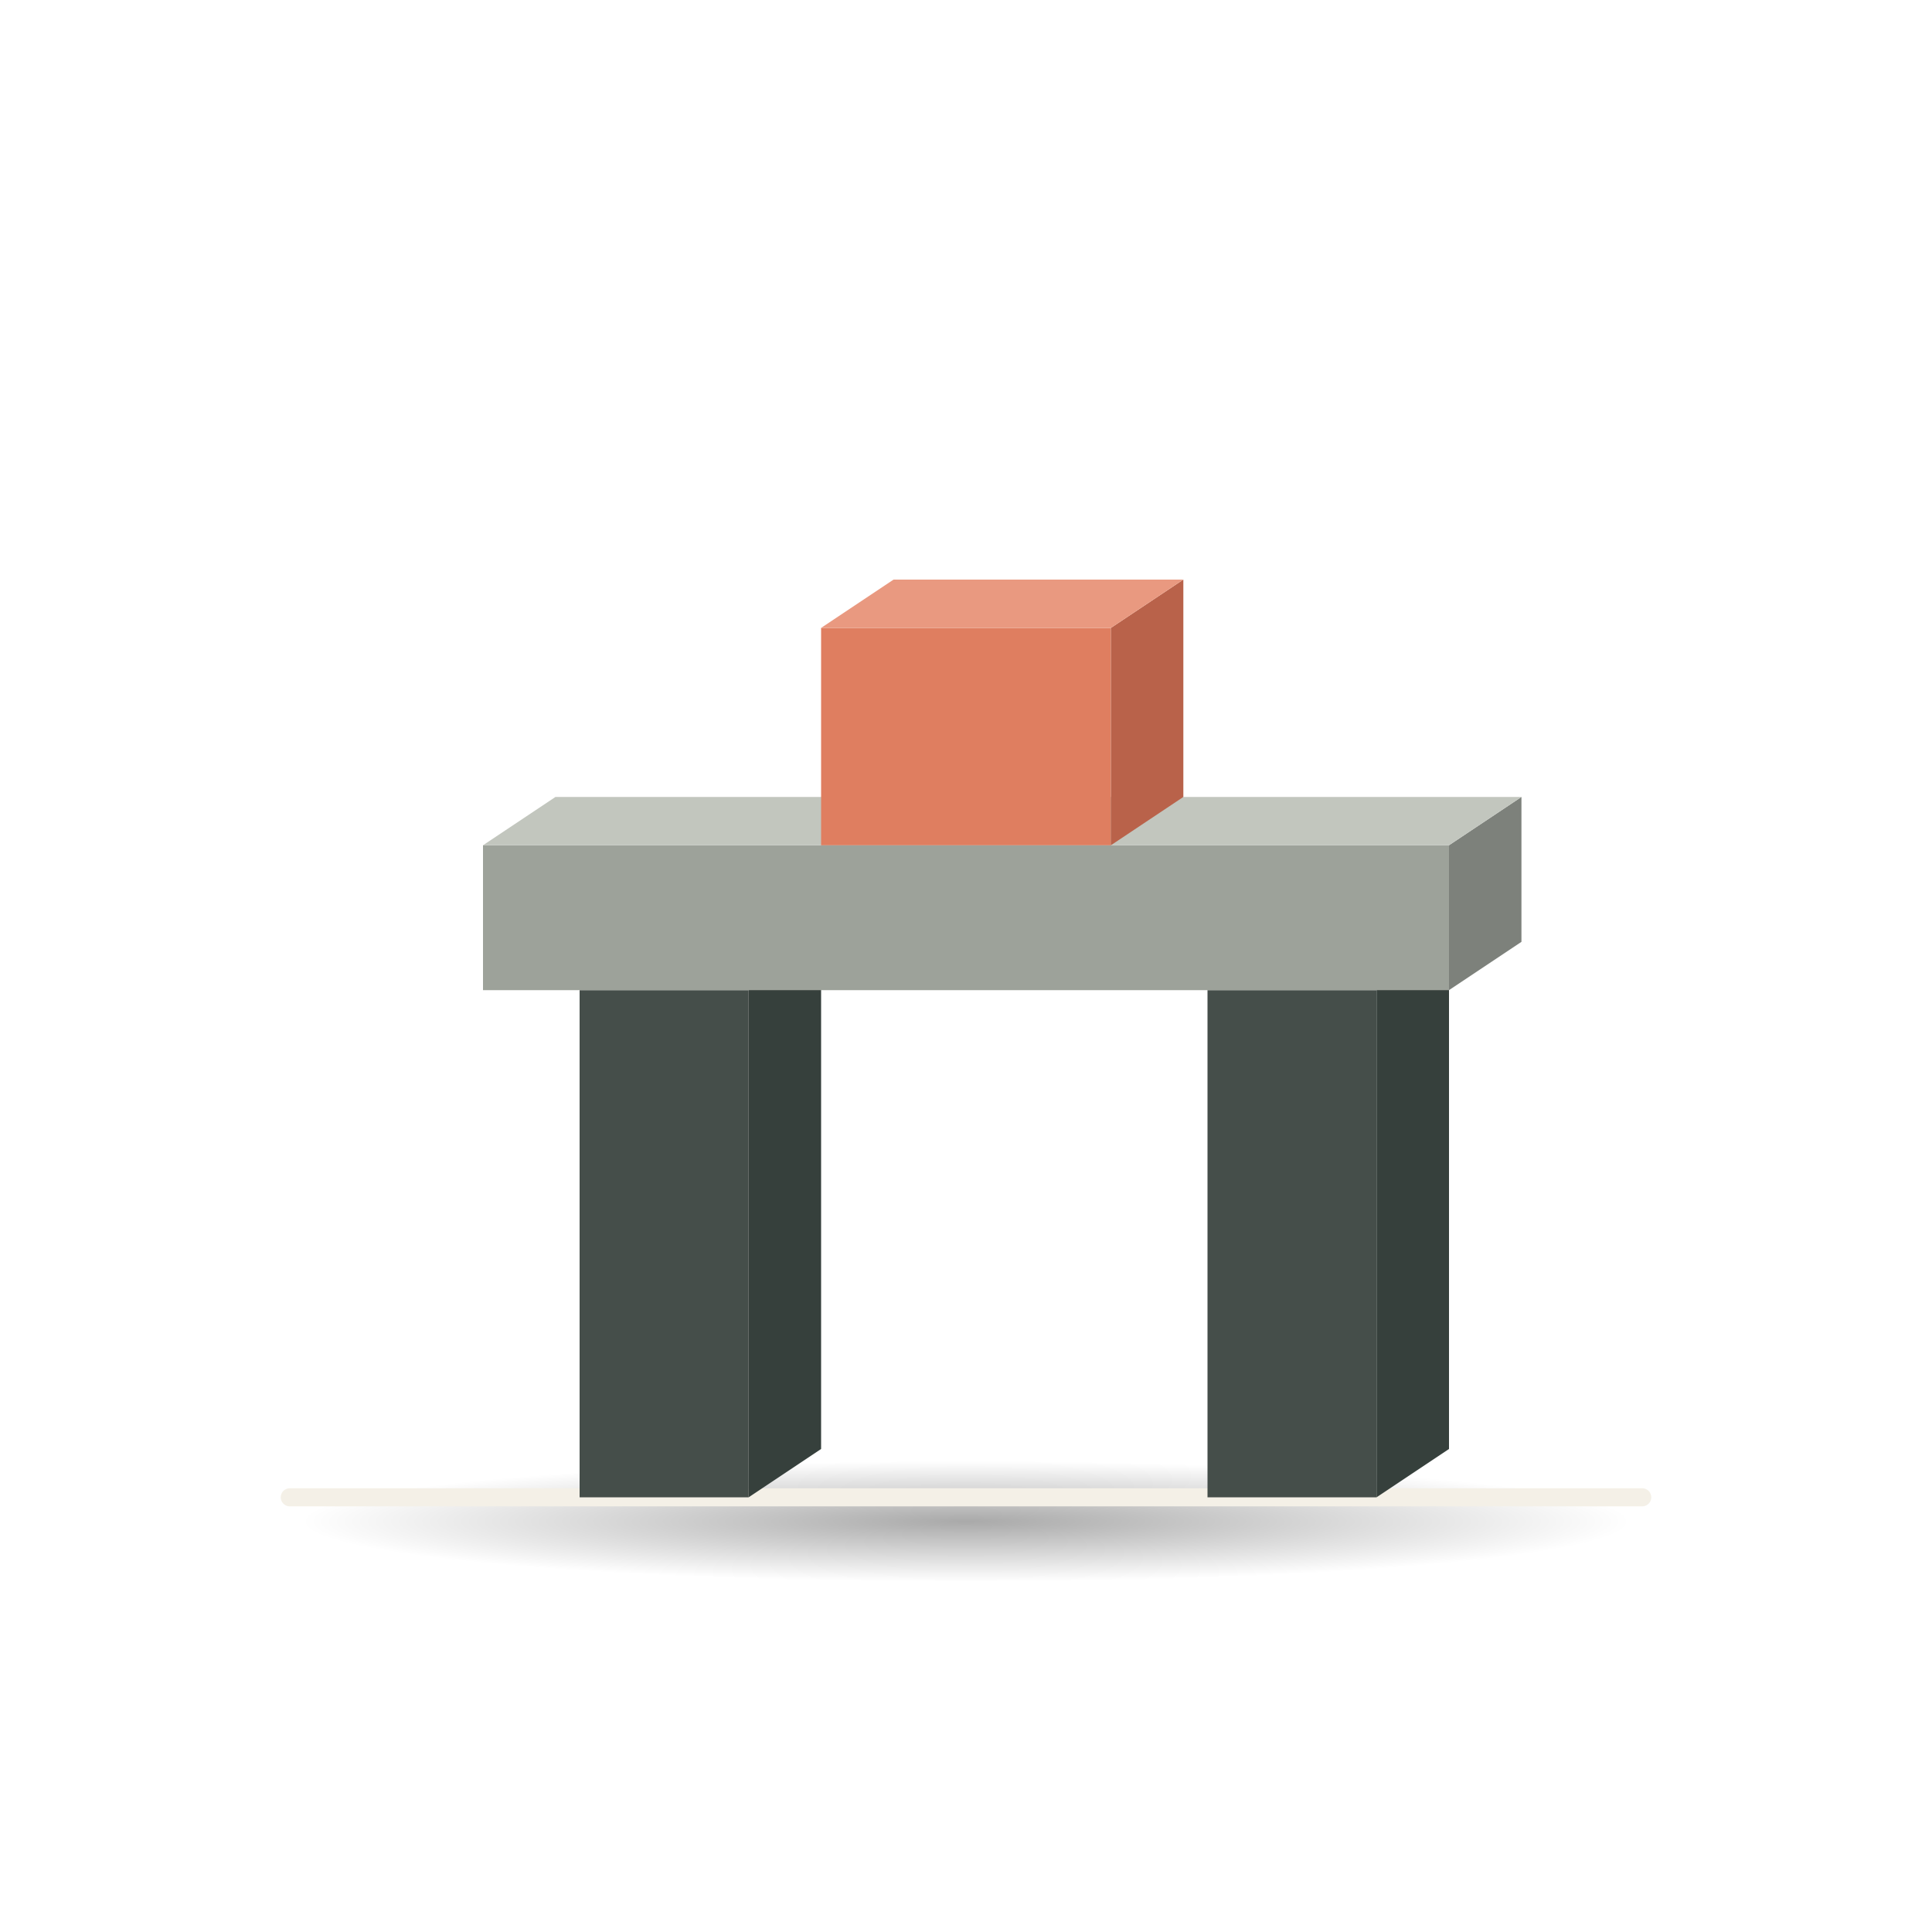
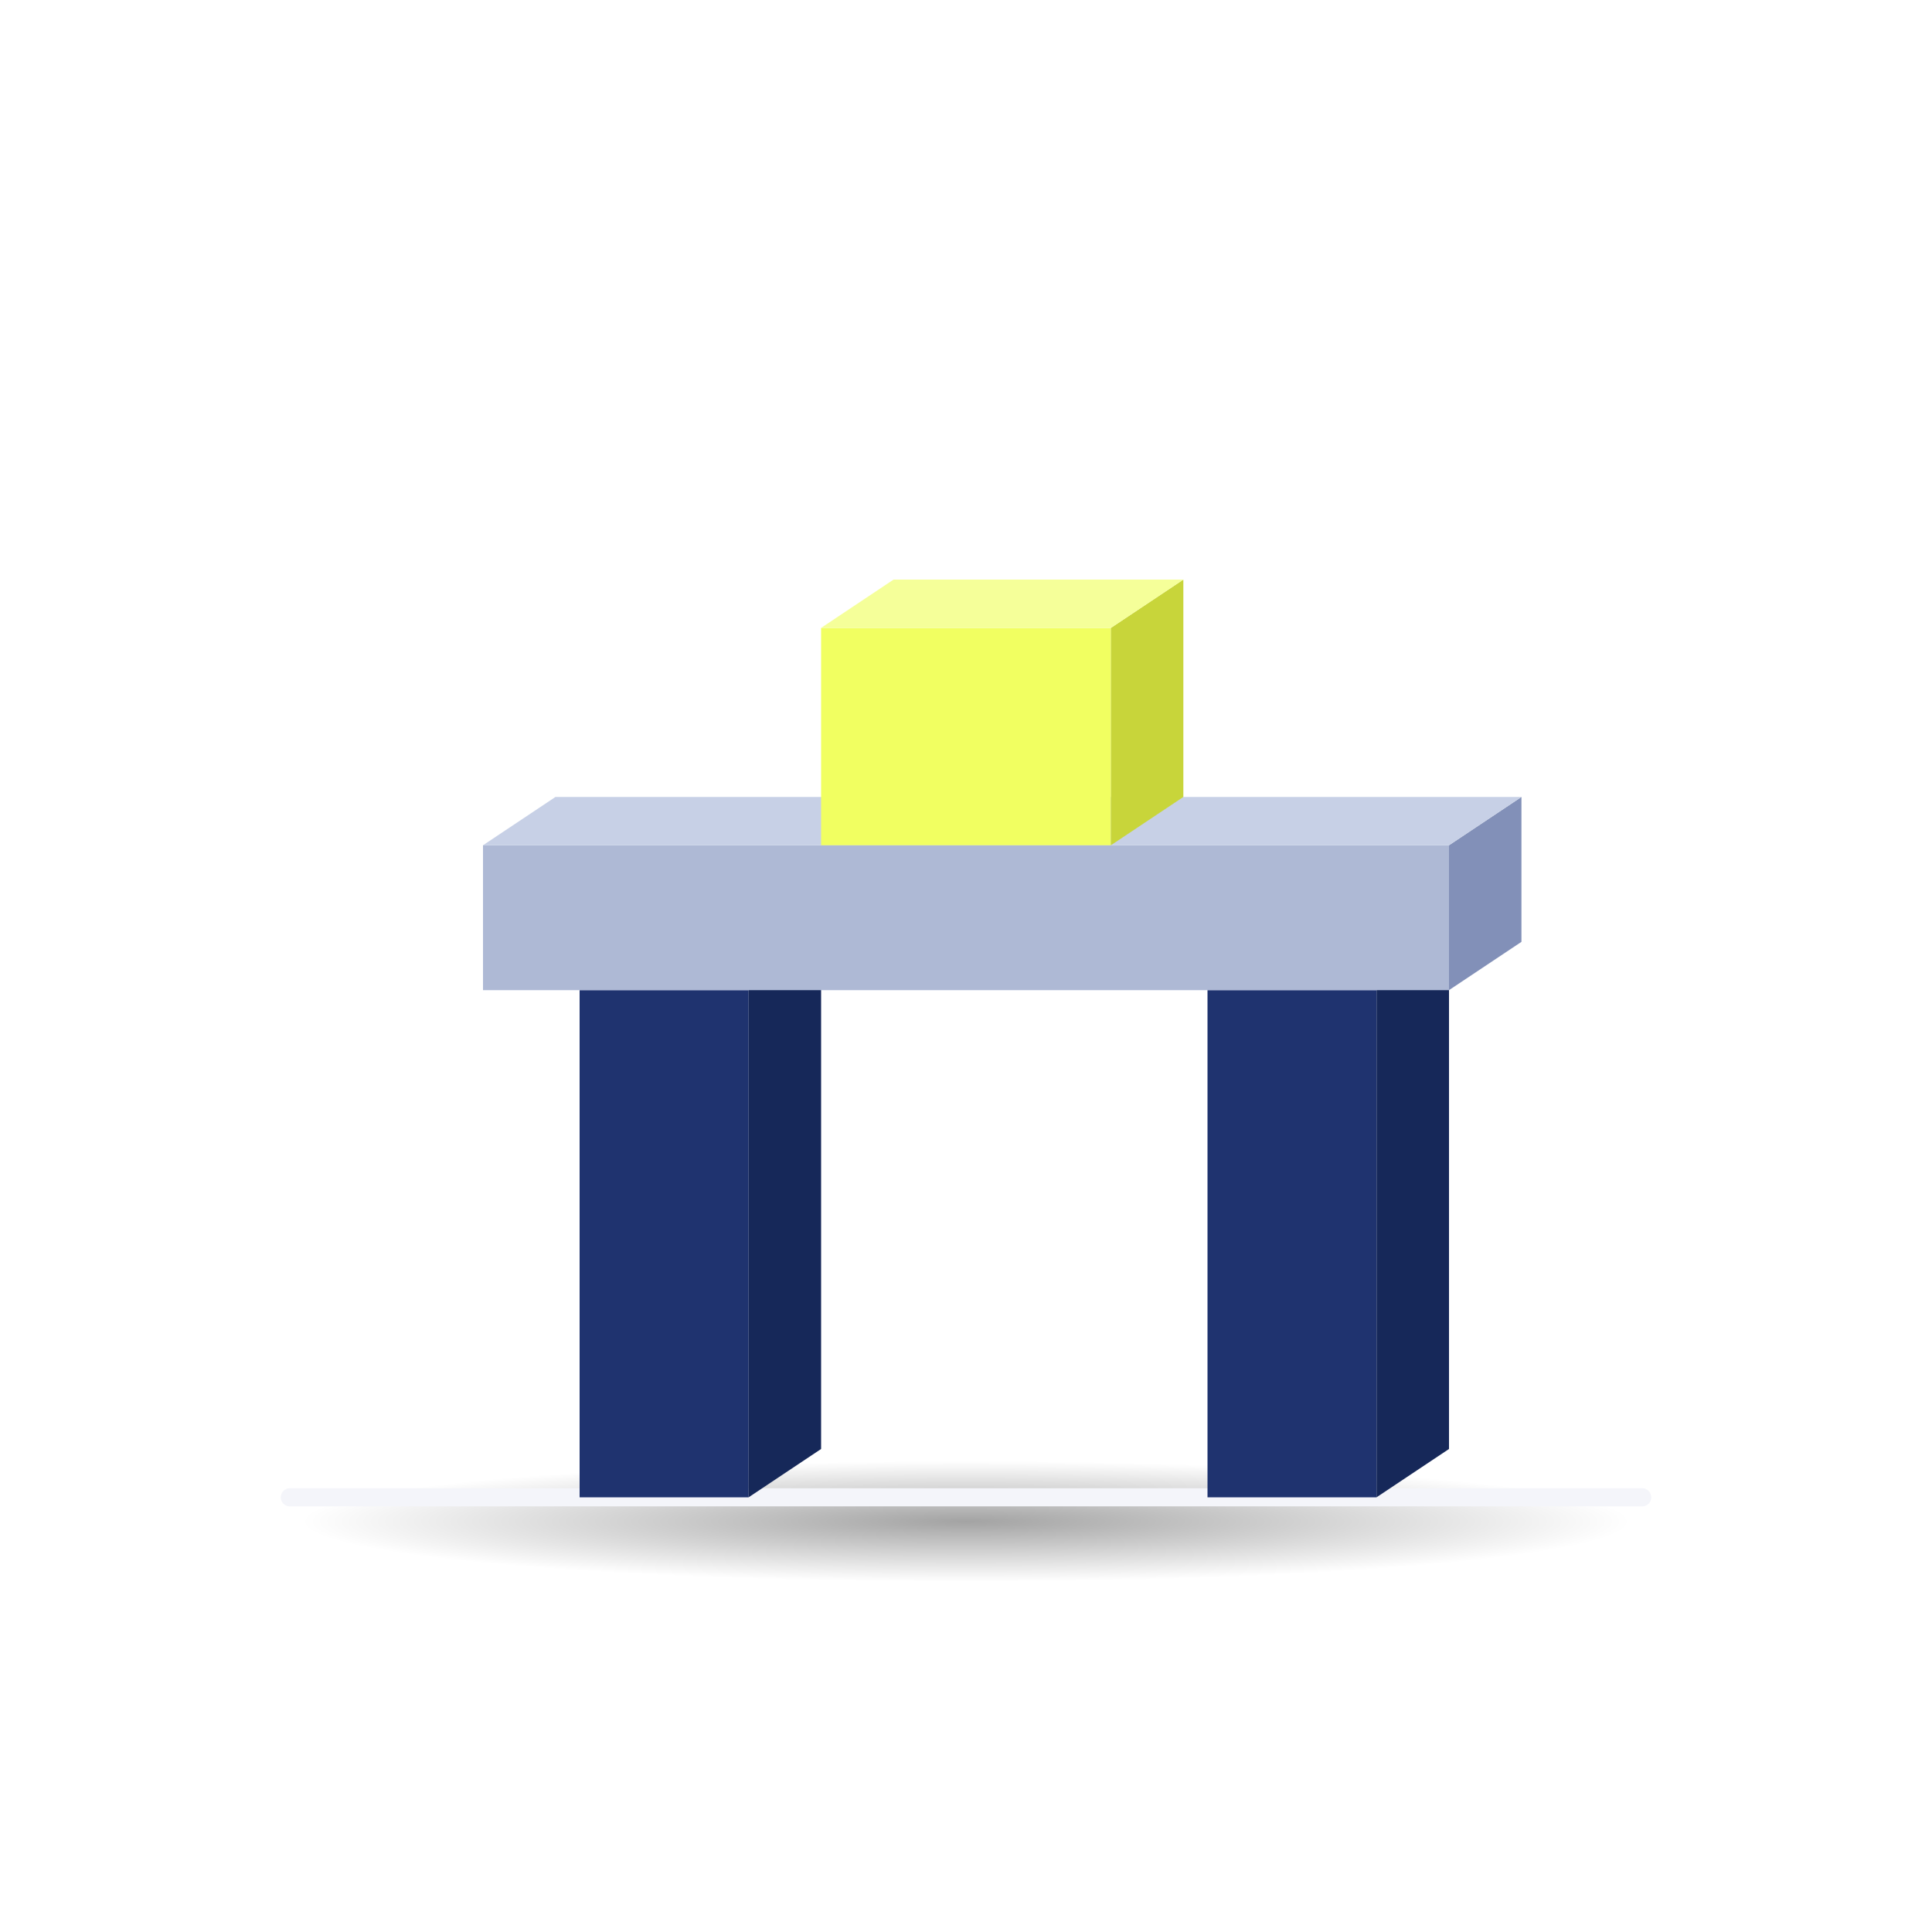
<svg xmlns="http://www.w3.org/2000/svg" viewBox="0 0 160 160" width="160" height="160" preserveAspectRatio="xMidYMid meet">
  <defs>
-     <clipPath id="__lottie_element_569">
+     <clipPath id="__lottie_element_598">
      <rect width="160" height="160" x="0" y="0" />
    </clipPath>
-     <radialGradient id="__lottie_element_588" spreadMethod="pad" gradientUnits="userSpaceOnUse" cx="80" cy="126" r="55" fx="80" fy="126">
-       <stop offset="0%" stop-color="rgb(0,0,0)" stop-opacity="0.336" />
-       <stop offset="55%" stop-color="rgb(0,0,0)" stop-opacity="0.151" />
+     <radialGradient id="__lottie_element_617" spreadMethod="pad" gradientUnits="userSpaceOnUse" cx="80" cy="126" r="55" fx="80" fy="126">
+       <stop offset="0%" stop-color="rgb(0,0,0)" stop-opacity="0.36" />
+       <stop offset="55%" stop-color="rgb(0,0,0)" stop-opacity="0.162" />
      <stop offset="100%" stop-color="rgb(0,0,0)" stop-opacity="0" />
    </radialGradient>
  </defs>
-   <g clip-path="url(#__lottie_element_569)">
+   <g clip-path="url(#__lottie_element_598)">
    <g transform="matrix(1,0,0,1,0,0)" opacity="1" style="display: block;">
      <g opacity="1" transform="matrix(1,0,0,0.09090909,0,114.5455)">
-         <path fill="url(#__lottie_element_588)" fill-opacity="1" d=" M80,71 C110.354,71 135,95.646 135,126 C135,156.355 110.354,181 80,181 C49.646,181 25,156.355 25,126 C25,95.646 49.646,71 80,71z" />
+         <path fill="url(#__lottie_element_617)" fill-opacity="1" d=" M80,71 C110.354,71 135,95.646 135,126 C135,156.355 110.354,181 80,181 C49.646,181 25,156.355 25,126 C25,95.646 49.646,71 80,71z" />
      </g>
    </g>
    <g transform="matrix(1,0,0,1,0,0)" opacity="1" style="display: block;">
      <g opacity="1" transform="matrix(1,0,0,1,0,0)">
-         <path stroke-linecap="round" stroke-linejoin="round" fill-opacity="0" stroke="rgb(244,240,231)" stroke-opacity="1" stroke-width="1.5" d=" M24,124 C24,124 136,124 136,124" />
+         <path stroke-linecap="round" stroke-linejoin="round" fill-opacity="0" stroke="rgb(244,245,250)" stroke-opacity="1" stroke-width="1.5" d=" M24,124 C24,124 136,124 136,124" />
      </g>
    </g>
    <g transform="matrix(1,0,0,1,0,0)" opacity="1" style="display: block;">
      <g opacity="1" transform="matrix(1,0,0,1,0,0)">
-         <path fill="rgb(69,78,74)" fill-opacity="1" d=" M114,82 C114,82 114,124 114,124 C114,124 100,124 100,124 C100,124 100,82 100,82 C100,82 114,82 114,82z" />
+         <path fill="rgb(31,51,111)" fill-opacity="1" d=" M114,82 C114,82 114,124 114,124 C114,124 100,124 100,124 C100,124 100,82 100,82 C100,82 114,82 114,82z" />
      </g>
      <g opacity="1" transform="matrix(1,0,0,1,0,0)">
-         <path fill="rgb(54,64,60)" fill-opacity="1" d=" M114,82 C114,82 120,78 120,78 C120,78 120,120 120,120 C120,120 114,124 114,124 C114,124 114,82 114,82z" />
+         <path fill="rgb(22,40,89)" fill-opacity="1" d=" M114,82 C114,82 120,78 120,78 C120,78 120,120 120,120 C120,120 114,124 114,124 C114,124 114,82 114,82z" />
      </g>
      <g opacity="1" transform="matrix(1,0,0,1,0,0)">
-         <path fill="rgb(86,96,91)" fill-opacity="1" d=" M100,82 C100,82 114,82 114,82 C114,82 120,78 120,78 C120,78 106,78 106,78 C106,78 100,82 100,82z" />
+         <path fill="rgb(42,65,128)" fill-opacity="1" d=" M100,82 C100,82 114,82 114,82 C114,82 120,78 120,78 C120,78 106,78 106,78 C106,78 100,82 100,82z" />
      </g>
    </g>
    <g transform="matrix(1,0,0,1,0,0)" opacity="1" style="display: block;">
      <g opacity="1" transform="matrix(1,0,0,1,0,0)">
-         <path fill="rgb(69,78,74)" fill-opacity="1" d=" M62,82 C62,82 62,124 62,124 C62,124 48,124 48,124 C48,124 48,82 48,82 C48,82 62,82 62,82z" />
+         <path fill="rgb(31,51,111)" fill-opacity="1" d=" M62,82 C62,82 62,124 62,124 C62,124 48,124 48,124 C48,124 48,82 48,82 C48,82 62,82 62,82z" />
      </g>
      <g opacity="1" transform="matrix(1,0,0,1,0,0)">
-         <path fill="rgb(54,64,60)" fill-opacity="1" d=" M62,82 C62,82 68,78 68,78 C68,78 68,120 68,120 C68,120 62,124 62,124 C62,124 62,82 62,82z" />
+         <path fill="rgb(22,40,89)" fill-opacity="1" d=" M62,82 C62,82 68,78 68,78 C68,78 68,120 68,120 C68,120 62,124 62,124 C62,124 62,82 62,82z" />
      </g>
      <g opacity="1" transform="matrix(1,0,0,1,0,0)">
-         <path fill="rgb(86,96,91)" fill-opacity="1" d=" M48,82 C48,82 62,82 62,82 C62,82 68,78 68,78 C68,78 54,78 54,78 C54,78 48,82 48,82z" />
+         <path fill="rgb(42,65,128)" fill-opacity="1" d=" M48,82 C48,82 62,82 62,82 C62,82 68,78 68,78 C68,78 54,78 54,78 C54,78 48,82 48,82z" />
      </g>
    </g>
    <g transform="matrix(1,0,0,1,0,0)" opacity="1" style="display: block;">
      <g opacity="1" transform="matrix(1,0,0,1,0,0)">
-         <path fill="rgb(157,162,154)" fill-opacity="1" d=" M120,70 C120,70 120,82 120,82 C120,82 40,82 40,82 C40,82 40,70 40,70 C40,70 120,70 120,70z" />
+         <path fill="rgb(174,185,213)" fill-opacity="1" d=" M120,70 C120,70 120,82 120,82 C120,82 40,82 40,82 C40,82 40,70 40,70 C40,70 120,70 120,70z" />
      </g>
      <g opacity="1" transform="matrix(1,0,0,1,0,0)">
-         <path fill="rgb(125,129,123)" fill-opacity="1" d=" M120,70 C120,70 126,66 126,66 C126,66 126,78 126,78 C126,78 120,82 120,82 C120,82 120,70 120,70z" />
+         <path fill="rgb(130,144,184)" fill-opacity="1" d=" M120,70 C120,70 126,66 126,66 C126,66 126,78 126,78 C126,78 120,82 120,82 C120,82 120,70 120,70z" />
      </g>
      <g opacity="1" transform="matrix(1,0,0,1,0,0)">
-         <path fill="rgb(194,198,190)" fill-opacity="1" d=" M40,70 C40,70 120,70 120,70 C120,70 126,66 126,66 C126,66 46,66 46,66 C46,66 40,70 40,70z" />
+         <path fill="rgb(199,208,230)" fill-opacity="1" d=" M40,70 C40,70 120,70 120,70 C120,70 126,66 126,66 C126,66 46,66 46,66 C46,66 40,70 40,70z" />
      </g>
    </g>
    <g transform="matrix(1,0,0,1,0,0)" opacity="1" style="display: block;">
      <g opacity="1" transform="matrix(1,0,0,1,0,0)">
-         <path fill="rgb(223,126,96)" fill-opacity="1" d=" M92,52 C92,52 92,70 92,70 C92,70 68,70 68,70 C68,70 68,52 68,52 C68,52 92,52 92,52z" />
+         <path fill="rgb(241,255,97)" fill-opacity="1" d=" M92,52 C92,52 92,70 92,70 C92,70 68,70 68,70 C68,70 68,52 68,52 C68,52 92,52 92,52z" />
      </g>
      <g opacity="1" transform="matrix(1,0,0,1,0,0)">
-         <path fill="rgb(185,98,74)" fill-opacity="1" d=" M92,52 C92,52 98,48 98,48 C98,48 98,66 98,66 C98,66 92,70 92,70 C92,70 92,52 92,52z" />
+         <path fill="rgb(200,213,58)" fill-opacity="1" d=" M92,52 C92,52 98,48 98,48 C98,48 98,66 98,66 C98,66 92,70 92,70 C92,70 92,52 92,52z" />
      </g>
      <g opacity="1" transform="matrix(1,0,0,1,0,0)">
-         <path fill="rgb(233,153,128)" fill-opacity="1" d=" M68,52 C68,52 92,52 92,52 C92,52 98,48 98,48 C98,48 74,48 74,48 C74,48 68,52 68,52z" />
+         <path fill="rgb(245,255,153)" fill-opacity="1" d=" M68,52 C68,52 92,52 92,52 C92,52 98,48 98,48 C98,48 74,48 74,48 C74,48 68,52 68,52z" />
      </g>
    </g>
  </g>
</svg>
